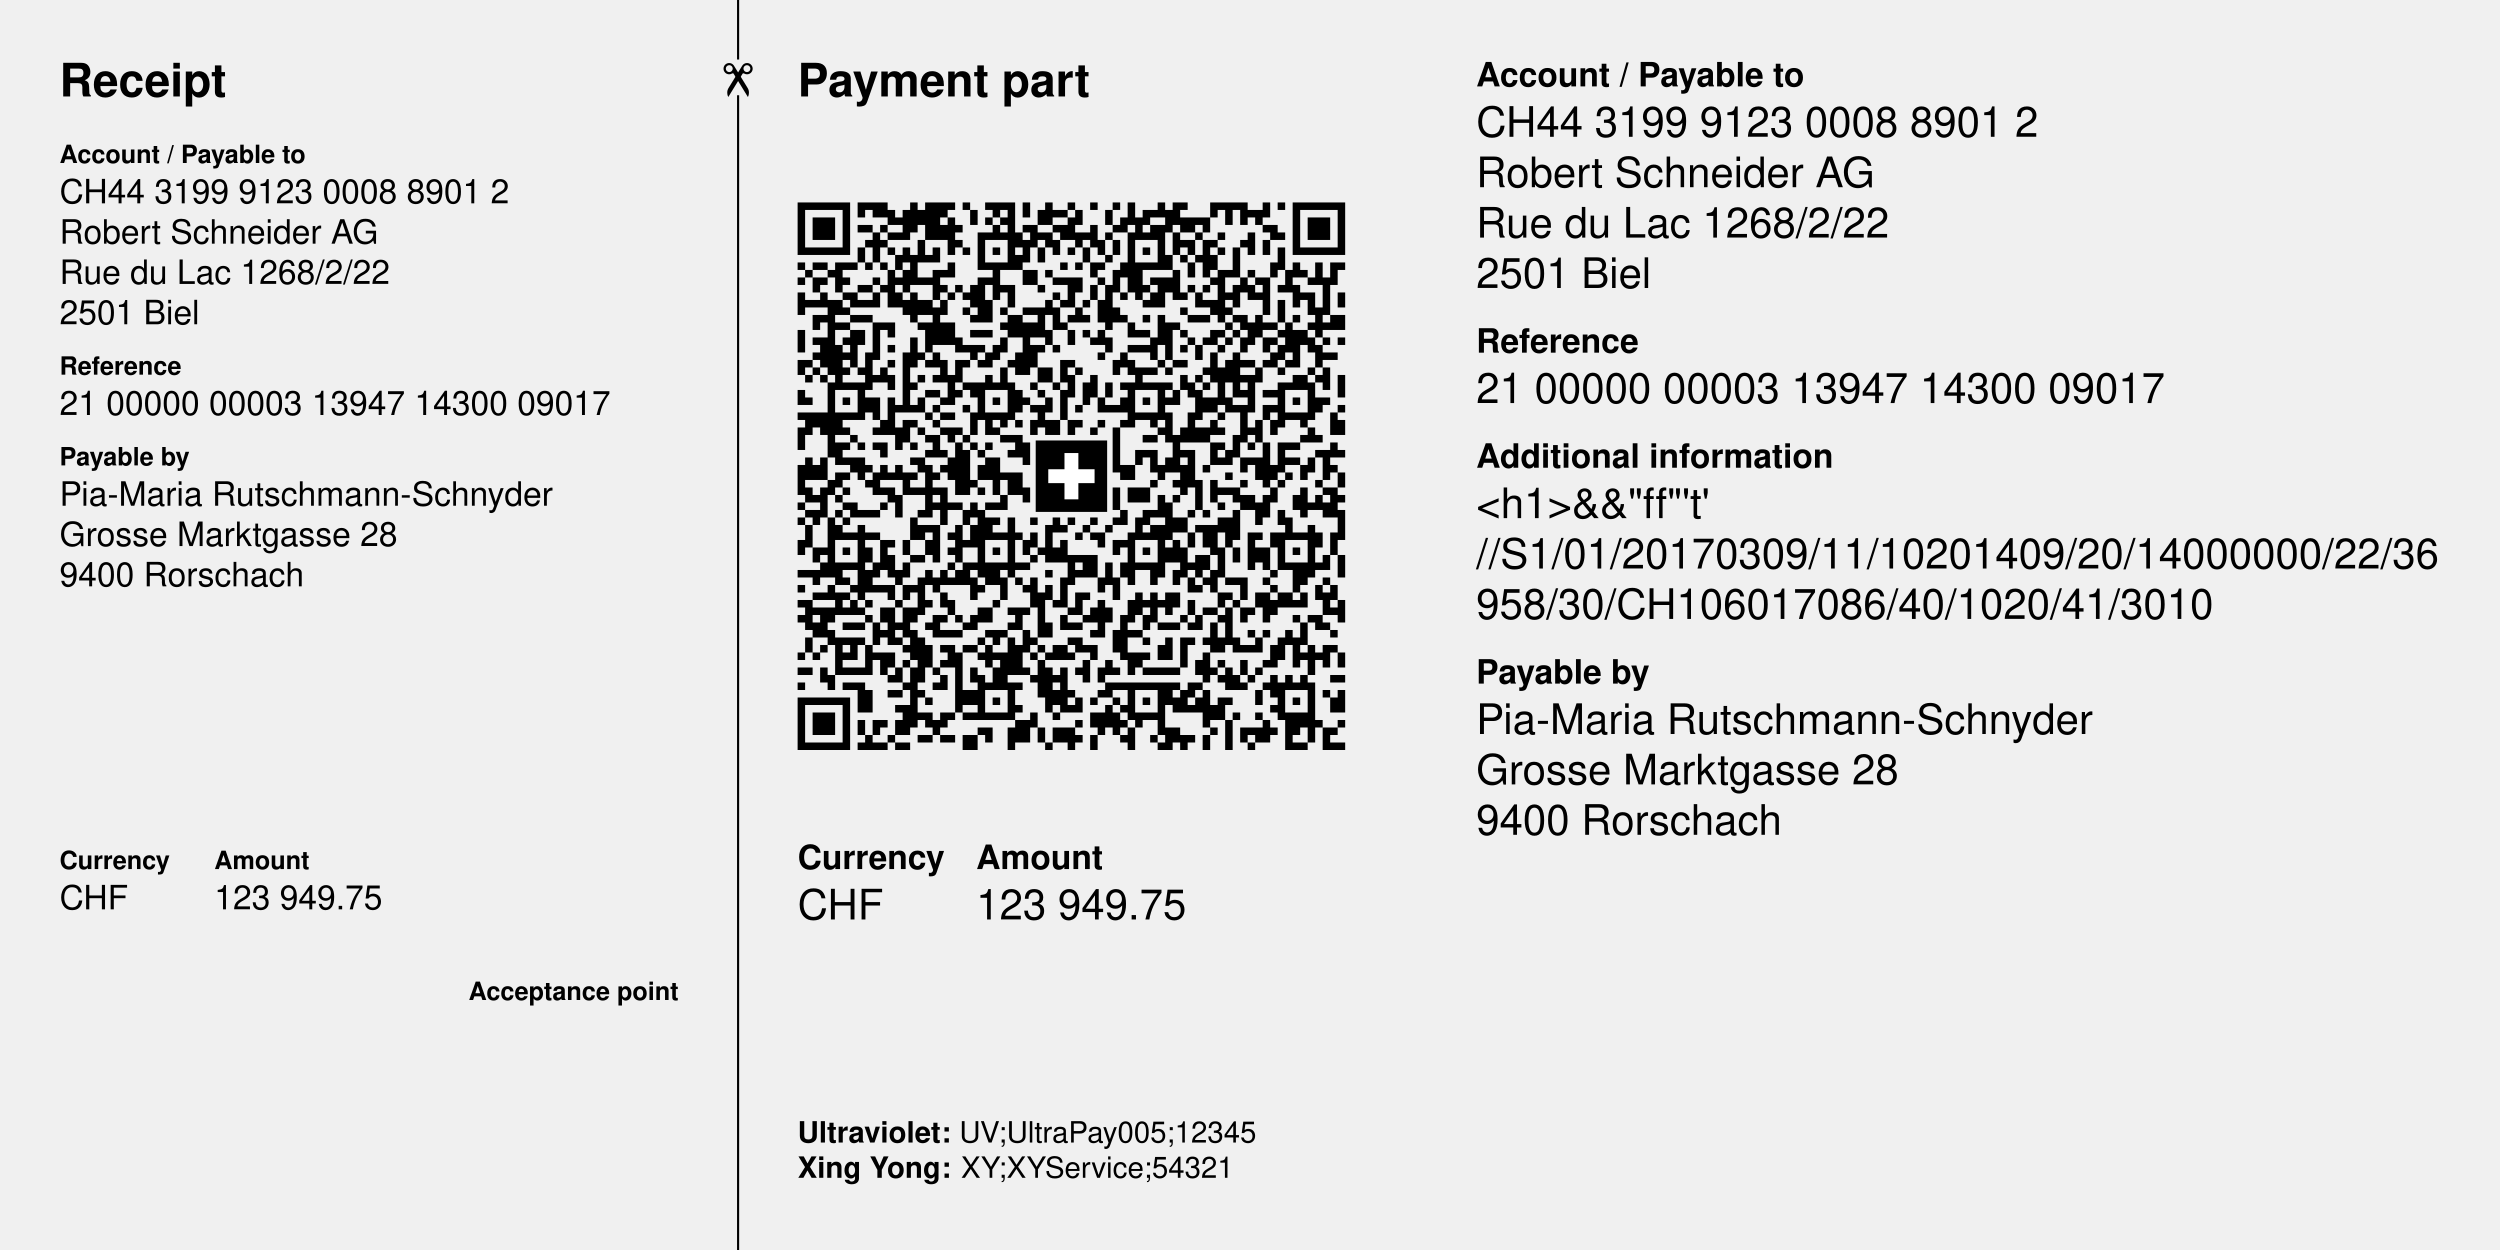
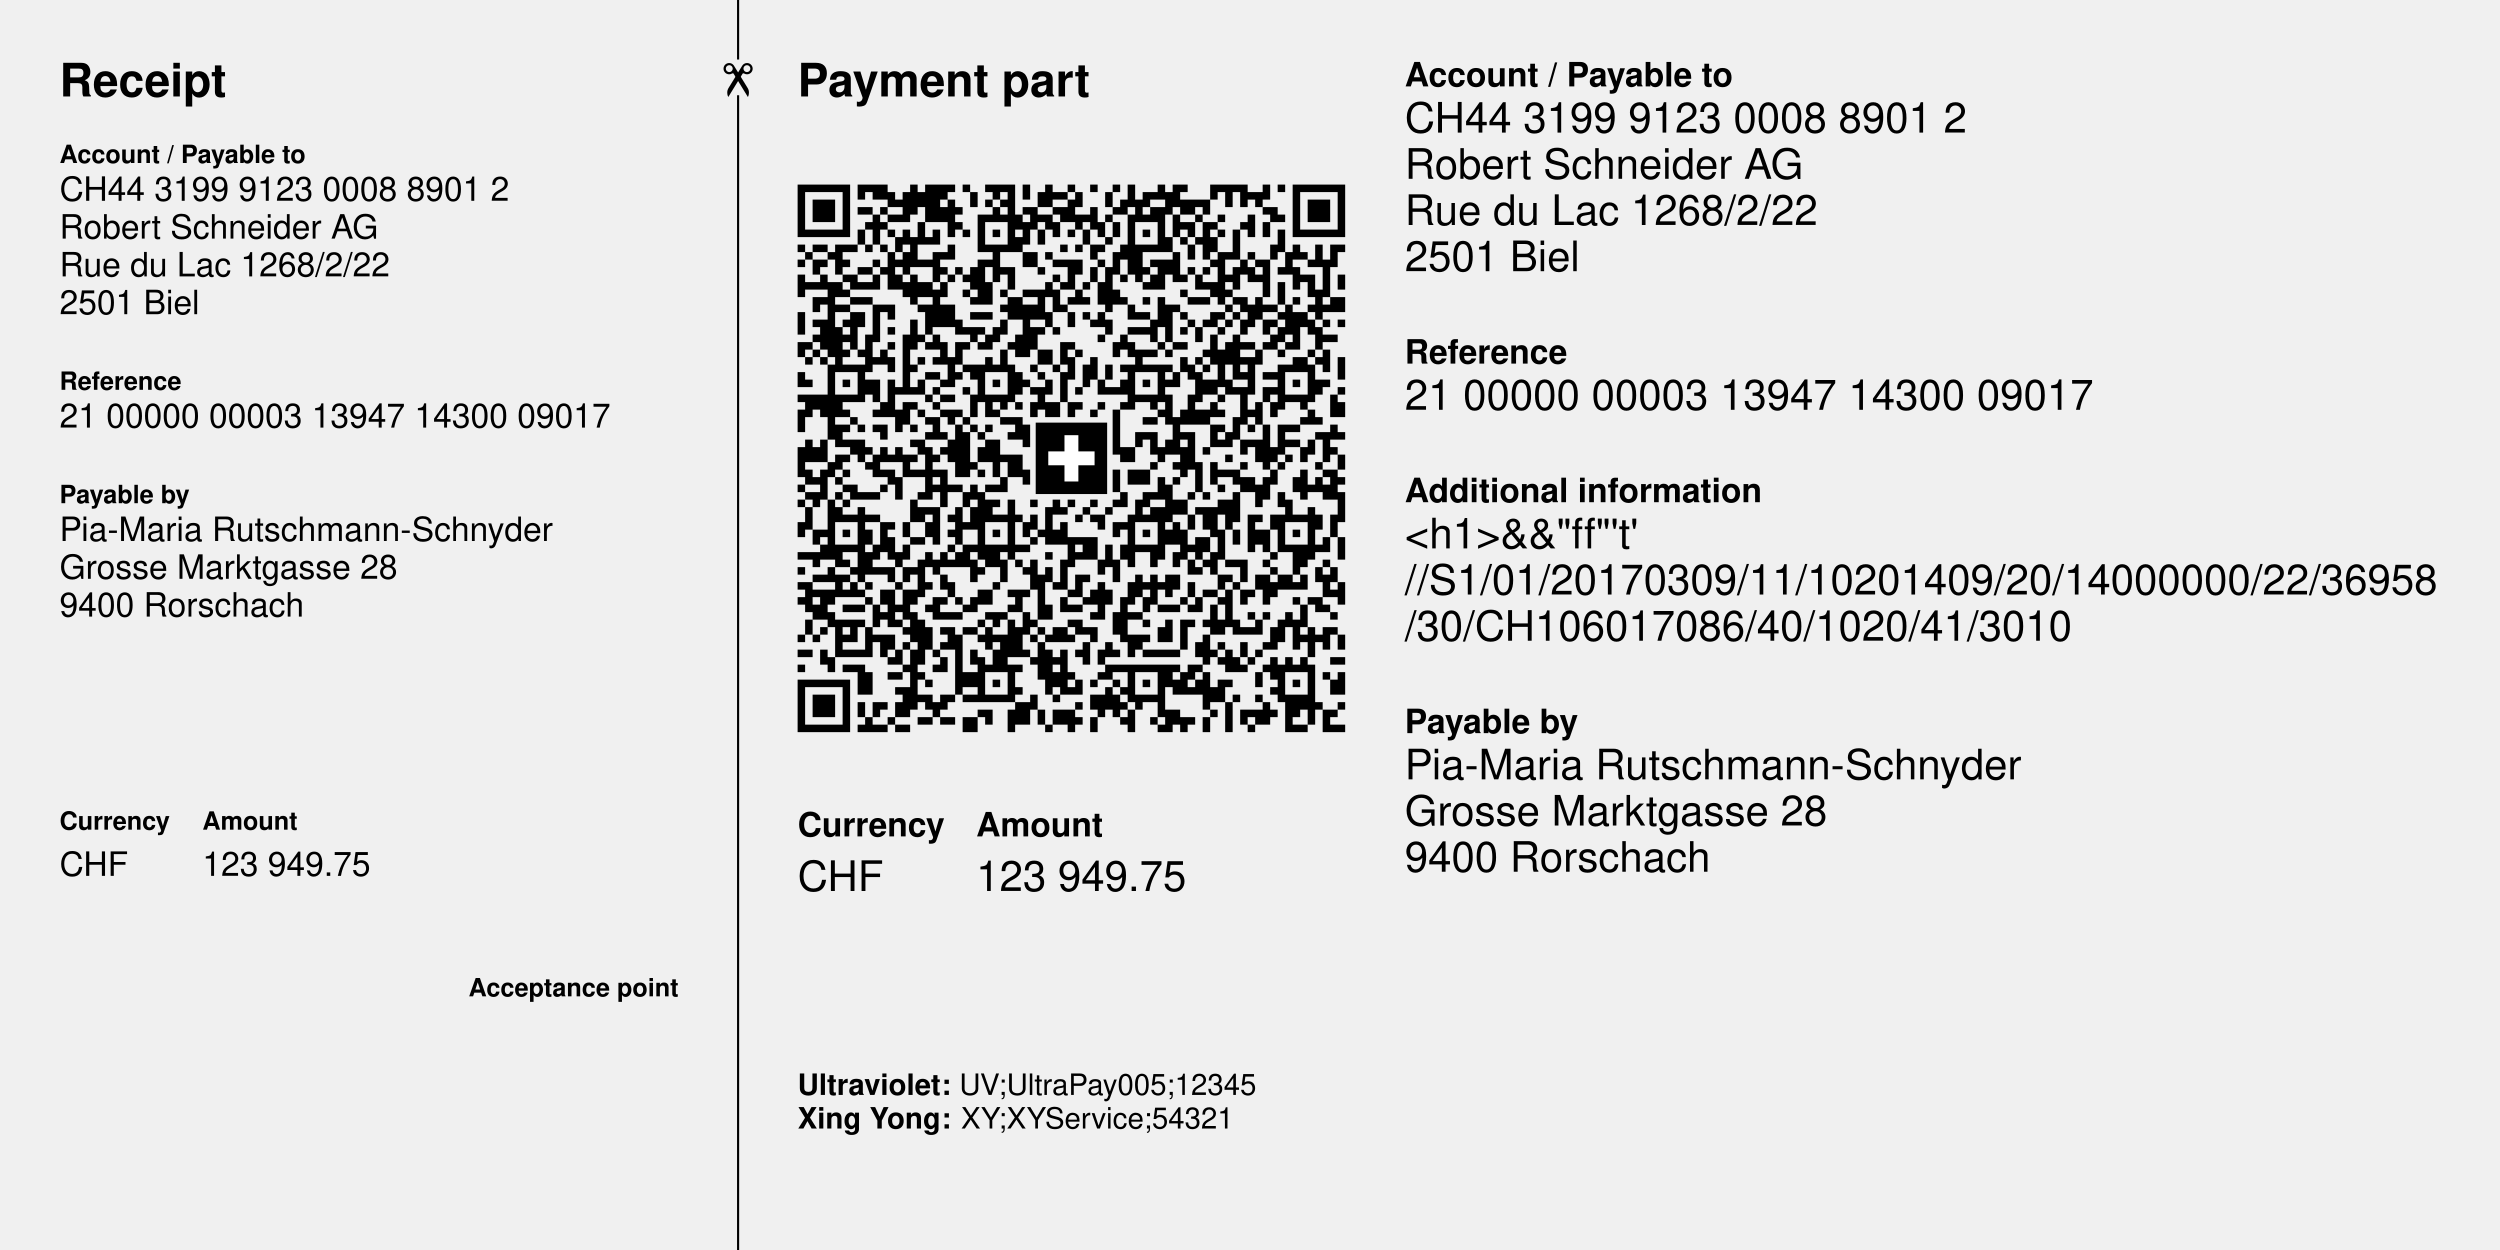
<svg xmlns="http://www.w3.org/2000/svg" width="210mm" height="105mm" version="1.1" viewBox="0 0 595.276 297.638">
  <g font-family="Helvetica,Arial,&quot;Liberation Sans&quot;" transform="translate(0 297.638)">
-     <g transform="translate(189.921 -119.055) scale(1.786)">
+     <g transform="translate(189.921 -0)">
+       <text x="0" y="-274.665" font-size="11" font-weight="bold">Payment part</text>
+     </g>
+     <g transform="translate(189.921 -123.307) scale(1.786)">
      <path d="M0,-73h7v1h-7zm8,0h4v1h-4zm7,0h1v4h-1zm2,0h2v5h-2zm2,0h2v1h-2zm3,0h1v1h-1z m3,0h4v1h-4zm5,0h1v2h-1zm3,0h1v3h-1zm3,0h1v1h-1zm3,0h1v1h-1zm3,0h1v1h-1z m2,0h1v3h-1zm4,0h1v2h-1zm2,0h1v3h-1zm1,0h1v1h-1zm4,0h5v1h-5zm7,0h1v2h-1z m2,0h1v1h-1zm2,0h7v1h-7zm-66,1h1v6h-1zm6,0h1v6h-1zm2,0h1v1h-1zm2,0h3v1h-3z m4,0h1v4h-1zm2,0h1v2h-1zm3,0h1v1h-1zm4,0h1v2h-1zm3,0h1v1h-1zm2,0h1v8h-1z m4,0h1v2h-1zm2,0h2v1h-2zm3,0h1v2h-1zm4,0h1v2h-1zm5,0h2v1h-2zm3,0h1v3h-1z m6,0h1v1h-1zm2,0h1v2h-1zm2,0h3v1h-3zm7,0h1v6h-1zm6,0h1v6h-1zm-70,1h3v3h-3z m10,0h2v1h-2zm8,0h1v5h-1zm5,0h1v1h-1zm2,0h1v1h-1zm9,0h1v3h-1zm7,0h1v2h-1z m2,0h1v3h-1zm1,0h1v1h-1zm5,0h4v1h-4zm8,0h1v1h-1zm2,0h1v1h-1zm7,0h3v3h-3z m-60,1h2v1h-2zm3,0h1v1h-1zm8,0h1v2h-1zm2,0h1v1h-1zm5,0h1v2h-1zm4,0h2v1h-2z m4,0h2v1h-2zm5,0h1v3h-1zm3,0h1v1h-1zm5,0h2v2h-2zm4,0h2v1h-2zm3,0h1v1h-1z m8,0h2v1h-2zm-52,1h1v4h-1zm2,0h2v1h-2zm12,0h1v5h-1zm1,0h1v1h-1zm2,0h1v1h-1z m2,0h1v2h-1zm2,0h3v1h-3zm4,0h1v1h-1zm2,0h2v1h-2zm4,0h1v1h-1zm3,0h1v8h-1z m2,0h1v1h-1zm4,0h1v3h-1zm3,0h1v1h-1zm3,0h1v1h-1zm4,0h1v3h-1zm3,0h2v1h-2z m-54,1h1v1h-1zm2,0h1v1h-1zm5,0h1v3h-1zm5,0h1v1h-1zm9,0h1v3h-1zm1,0h1v1h-1z m2,0h2v1h-2zm4,0h1v1h-1zm3,0h1v2h-1zm2,0h1v2h-1zm6,0h1v4h-1zm3,0h2v1h-2z m3,0h1v5h-1zm1,0h1v1h-1zm4,0h1v1h-1zm3,0h1v2h-1zm-61,1h5v1h-5zm7,0h1v2h-1z m4,0h1v1h-1zm2,0h1v2h-1zm4,0h1v2h-1zm4,0h1v1h-1zm4,0h1v1h-1zm6,0h1v2h-1z m2,0h1v1h-1zm2,0h1v1h-1zm2,0h1v2h-1zm8,0h1v1h-1zm6,0h1v1h-1zm4,0h1v1h-1z m2,0h1v4h-1zm6,0h1v3h-1zm3,0h5v1h-5zm-54,1h1v2h-1zm2,0h1v4h-1zm2,0h1v1h-1z m12,0h1v2h-1zm12,0h1v1h-1zm8,0h1v2h-1zm2,0h1v1h-1zm2,0h1v1h-1zm2,0h1v2h-1z m-55,1h1v1h-1zm2,0h2v1h-2zm3,0h1v4h-1zm1,0h2v1h-2zm3,0h1v1h-1zm2,0h1v1h-1z m9,0h1v2h-1zm5,0h3v1h-3zm10,0h1v1h-1zm2,0h1v1h-1zm2,0h2v1h-2zm4,0h1v2h-1z m2,0h1v5h-1zm1,0h2v1h-2zm6,0h1v2h-1zm11,0h1v2h-1zm3,0h1v2h-1zm3,0h1v3h-1z m2,0h1v3h-1zm1,0h1v1h-1zm-71,1h1v1h-1zm3,0h1v1h-1zm8,0h1v5h-1zm2,0h1v3h-1z m4,0h1v4h-1zm1,0h1v1h-1zm7,0h1v4h-1zm4,0h2v2h-2zm3,0h1v1h-1zm6,0h1v1h-1z m3,0h1v3h-1zm8,0h1v4h-1zm6,0h1v7h-1zm1,0h1v1h-1zm3,0h1v1h-1zm5,0h1v3h-1z m2,0h1v1h-1zm-67,1h1v1h-1zm2,0h2v1h-2zm4,0h1v1h-1zm4,0h1v1h-1zm3,0h1v1h-1z m3,0h2v1h-2zm8,0h1v6h-1zm1,0h1v1h-1zm9,0h4v1h-4zm6,0h1v1h-1zm7,0h3v1h-3z m8,0h1v1h-1zm4,0h1v2h-1zm2,0h2v1h-2zm7,0h1v1h-1zm2,0h1v5h-1zm-68,1h1v1h-1z m6,0h2v1h-2zm3,0h1v1h-1zm8,0h1v1h-1zm2,0h1v1h-1zm2,0h1v3h-1zm4,0h2v1h-2z m5,0h1v1h-1zm4,0h1v3h-1zm1,0h1v1h-1zm2,0h1v2h-1zm2,0h1v6h-1zm5,0h1v1h-1z m2,0h1v3h-1zm1,0h1v1h-1zm3,0h1v1h-1zm2,0h1v1h-1zm4,0h1v3h-1zm2,0h1v2h-1z m2,0h1v4h-1zm2,0h1v1h-1zm2,0h1v3h-1zm-66,1h1v3h-1zm3,0h1v2h-1zm3,0h2v1h-2z m4,0h1v2h-1zm3,0h1v2h-1zm2,0h1v4h-1zm5,0h1v1h-1zm2,0h1v1h-1zm6,0h1v2h-1z m6,0h1v1h-1zm9,0h1v1h-1zm4,0h1v2h-1zm4,0h1v1h-1zm2,0h1v2h-1zm4,0h1v1h-1z m4,0h1v1h-1zm6,0h2v1h-2zm5,0h1v2h-1zm-71,1h2v1h-2zm3,0h1v10h-1zm1,0h1v2h-1z m2,0h3v1h-3zm7,0h1v2h-1zm2,0h2v2h-2zm3,0h1v2h-1zm6,0h1v3h-1zm8,0h1v2h-1z m2,0h1v1h-1zm3,0h1v1h-1zm2,0h1v3h-1zm6,0h1v1h-1zm8,0h2v1h-2zm10,0h1v3h-1z m4,0h1v2h-1zm-62,1h1v1h-1zm12,0h1v5h-1zm4,0h1v1h-1zm5,0h1v1h-1zm3,0h3v1h-3z m4,0h1v3h-1zm3,0h1v2h-1zm5,0h1v2h-1zm9,0h1v1h-1zm4,0h1v1h-1zm2,0h1v1h-1z m12,0h1v4h-1zm-67,1h2v1h-2zm5,0h3v1h-3zm16,0h1v1h-1zm5,0h2v3h-2zm4,0h1v3h-1z m4,0h1v1h-1zm2,0h1v1h-1zm5,0h1v1h-1zm3,0h1v1h-1zm2,0h1v4h-1zm4,0h3v1h-3z m6,0h2v1h-2zm3,0h1v3h-1zm5,0h1v1h-1zm5,0h2v2h-2zm-69,1h1v1h-1zm3,0h2v1h-2z m5,0h1v5h-1zm1,0h2v1h-2zm5,0h2v1h-2zm3,0h2v3h-2zm8,0h1v1h-1zm3,0h1v7h-1z m1,0h1v2h-1zm4,0h1v1h-1zm9,0h1v2h-1zm5,0h1v5h-1zm1,0h1v1h-1zm7,0h1v1h-1z m2,0h2v1h-2zm3,0h2v1h-2zm3,0h1v4h-1zm3,0h1v1h-1zm2,0h1v1h-1zm-70,1h1v3h-1z m7,0h1v5h-1zm1,0h1v2h-1zm4,0h1v1h-1zm5,0h1v3h-1zm6,0h3v1h-3zm10,0h1v2h-1z m3,0h1v2h-1zm2,0h1v1h-1zm2,0h1v2h-1zm5,0h2v1h-2zm6,0h1v1h-1zm4,0h2v1h-2z m3,0h1v1h-1zm2,0h1v2h-1zm4,0h1v1h-1zm2,0h1v5h-1zm1,0h1v2h-1zm-65,1h2v1h-2z m4,0h1v1h-1zm9,0h1v4h-1zm6,0h1v2h-1zm6,0h1v2h-1zm12,0h1v1h-1zm2,0h1v2h-1z m6,0h1v3h-1zm5,0h1v1h-1zm2,0h2v1h-2zm3,0h1v1h-1zm2,0h1v2h-1zm3,0h2v1h-2z m6,0h1v2h-1zm2,0h1v1h-1zm2,0h1v1h-1zm-69,1h1v3h-1zm2,0h1v6h-1zm7,0h1v1h-1z m10,0h3v1h-3zm4,0h1v2h-1zm5,0h1v3h-1zm1,0h1v1h-1zm2,0h1v1h-1zm10,0h3v1h-3z m7,0h1v1h-1zm2,0h1v2h-1zm3,0h1v1h-1zm6,0h1v1h-1zm2,0h1v2h-1zm5,0h1v3h-1z m-67,1h1v1h-1zm4,0h1v1h-1zm3,0h1v5h-1zm5,0h1v8h-1zm2,0h1v1h-1zm2,0h1v2h-1z m5,0h1v1h-1zm2,0h1v2h-1zm4,0h1v3h-1zm11,0h1v1h-1zm3,0h1v2h-1zm12,0h1v4h-1z m3,-0h1v6h-1zm5,0h1v2h-1zm7,0h2v1h-2zm-70,1h2v1h-2zm12,0h1v1h-1zm5,0h1v1h-1z m2,0h1v3h-1zm2,0h1v3h-1zm1,0h1v1h-1zm2,0h1v1h-1zm4,0h1v1h-1zm7,0h1v3h-1z m1,0h1v1h-1zm6,0h1v2h-1zm2,0h1v2h-1zm4,0h1v1h-1zm2,0h2v1h-2zm7,0h1v3h-1z m2,0h2v1h-2zm3,0h1v1h-1zm3,0h1v1h-1zm-65,1h1v1h-1zm2,0h1v1h-1zm4,0h1v1h-1z m2,0h1v1h-1zm3,0h1v2h-1zm16,0h1v3h-1zm5,0h2v2h-2zm5,0h1v1h-1zm8,0h3v1h-3z m4,0h1v1h-1zm5,0h1v1h-1zm2,-0h1v5h-1zm5,0h1v2h-1zm3,0h1v1h-1zm4,0h1v1h-1z m2,0h1v3h-1zm-69,1h1v1h-1zm2,0h1v1h-1zm7,0h1v1h-1zm2,0h1v2h-1zm4,0h1v1h-1z m2,0h1v1h-1zm2,-0h1v4h-1zm5,0h1v2h-1zm11,-0h1v3h-1zm3,0h1v3h-1zm6,0h1v2h-1z m6,0h1v2h-1zm2,0h1v1h-1zm6,0h2v1h-2zm7,0h2v2h-2zm3,0h1v1h-1zm3,-0h1v3h-1z m-68,1h1v10h-1zm2,0h3v1h-3zm9,0h1v1h-1zm7,0h3v1h-3zm4,0h1v1h-1zm2,0h1v5h-1z m3,0h1v1h-1zm3,0h1v1h-1zm4,-0h1v3h-1zm3,0h1v2h-1zm2,0h2v1h-2zm3,0h4v1h-4z m6,-0h1v2h-1zm2,0h1v1h-1zm6,0h1v4h-1zm4,0h1v6h-1zm1,0h1v1h-1zm3,0h1v5h-1z m-68,1h1v2h-1zm8,0h1v4h-1zm9,-0h2v1h-2zm4,0h1v1h-1zm2,0h2v1h-2zm6,0h1v3h-1z m3,-0h1v1h-1zm3,0h1v4h-1zm9,0h1v5h-1zm4,0h1v4h-1zm2,-0h1v2h-1zm3,0h1v4h-1z m6,-0h1v1h-1zm3,0h2v1h-2zm-61,1h1v1h-1zm5,0h1v1h-1zm3,0h2v2h-2zm3,0h1v5h-1z m4,0h1v2h-1zm3,-0h1v1h-1zm5,0h1v3h-1zm2,-0h1v1h-1zm4,0h1v1h-1zm3,0h1v2h-1z m7,0h1v2h-1zm3,0h1v2h-1zm3,-0h1v1h-1zm3,0h1v1h-1zm5,0h2v2h-2zm3,0h1v2h-1z m9,-0h1v1h-1zm3,0h2v1h-2zm-56,1h1v1h-1zm2,0h1v1h-1zm3,0h1v1h-1zm4,0h1v1h-1z m9,0h2v1h-2zm6,0h1v1h-1zm4,0h2v1h-2zm17,0h2v1h-2zm4,0h2v1h-2zm7,0h1v1h-1z m3,0h1v1h-1zm-72,1h4v1h-4zm5,0h3v1h-3zm5,0h1v1h-1zm7,0h1v1h-1zm2,0h2v1h-2z m4,0h1v3h-1zm2,0h3v1h-3zm7,0h1v2h-1zm13,0h3v1h-3zm4,0h1v4h-1zm3,0h1v4h-1z m4,0h1v1h-1zm3,0h1v4h-1zm3,0h1v1h-1zm3,0h3v1h-3zm6,0h1v3h-1zm-70,1h3v1h-3z m4,0h1v2h-1zm6,0h1v2h-1zm3,0h1v3h-1zm1,0h1v1h-1zm3,0h1v1h-1zm7,0h1v2h-1z m2,0h1v1h-1zm2,0h1v1h-1zm2,0h1v2h-1zm2,0h2v2h-2zm3,0h2v1h-2zm4,0h1v1h-1z m3,0h1v1h-1zm4,0h1v1h-1zm8,0h1v2h-1zm6,0h1v3h-1zm2,0h1v2h-1zm4,0h1v1h-1z m5,0h1v2h-1zm-72,1h1v3h-1zm1,0h1v1h-1zm2,0h1v1h-1zm3,0h1v1h-1zm4,0h1v1h-1z m3,-0h1v3h-1zm3,0h1v1h-1zm3,0h3v1h-3zm7,0h1v1h-1zm10,0h1v1h-1zm3,0h1v1h-1z m3,-0h1v6h-1zm6,0h1v1h-1zm3,0h1v2h-1zm2,0h2v2h-2zm3,0h1v1h-1zm4,0h1v1h-1z m8,0h1v2h-1zm-61,1h1v1h-1zm10,0h2v1h-2zm3,0h1v1h-1zm2,0h1v1h-1zm5,0h3v1h-3z m19,0h2v1h-2zm4,-0h1v5h-1zm8,0h1v3h-1zm9,0h1v1h-1zm2,0h1v1h-1zm-64,1h1v3h-1z m1,0h1v1h-1zm2,0h1v1h-1zm2,0h2v1h-2zm5,0h1v1h-1zm3,0h1v2h-1zm3,0h1v7h-1z m2,0h1v1h-1zm2,0h1v1h-1zm4,0h2v2h-2zm26,0h1v3h-1zm1,0h1v1h-1zm4,0h1v1h-1z m2,0h1v6h-1zm2,0h1v4h-1zm1,0h2v1h-2zm6,0h1v2h-1zm-60,1h1v1h-1zm6,0h1v1h-1z m2,0h1v1h-1zm3,0h1v6h-1zm2,0h1v1h-1zm4,0h1v1h-1zm17,0h3v1h-3zm6,0h2v1h-2z m6,0h1v2h-1zm12,0h2v1h-2zm3,0h1v1h-1zm-71,1h1v3h-1zm2,0h1v3h-1zm3,0h3v1h-3z m9,0h2v1h-2zm5,0h1v3h-1zm5,0h2v3h-2zm5,0h1v1h-1zm15,0h1v1h-1zm2,0h1v2h-1z m2,0h1v2h-1zm3,0h1v4h-1zm4,0h1v1h-1zm3,0h3v1h-3zm6,0h2v1h-2zm3,0h1v2h-1z m2,0h1v3h-1zm-70,1h1v4h-1zm2,0h1v2h-1zm5,0h3v1h-3zm4,0h1v2h-1zm2,0h1v2h-1z m3,0h2v1h-2zm3,0h1v1h-1zm5,0h1v2h-1zm19,0h2v2h-2zm5,0h1v2h-1zm3,0h1v4h-1z m3,0h1v1h-1zm5,0h1v1h-1zm2,0h1v2h-1zm2,0h1v2h-1zm4,0h1v2h-1zm4,0h1v1h-1z m-66,1h2v1h-2zm3,0h1v1h-1zm2,0h1v3h-1zm2,0h1v1h-1zm2,0h1v3h-1zm1,0h1v1h-1z m2,0h1v6h-1zm1,0h1v1h-1zm9,0h3v1h-3zm30,0h1v1h-1zm8,0h1v1h-1zm7,0h1v2h-1z m-68,1h2v1h-2zm5,0h1v1h-1zm14,0h1v1h-1zm3,0h1v2h-1zm2,0h2v2h-2zm19,0h1v1h-1z m3,0h1v1h-1zm3,0h1v4h-1zm2,0h1v3h-1zm4,0h1v1h-1zm5,0h1v1h-1zm5,0h1v1h-1z m-68,1h1v2h-1zm2,0h1v4h-1zm1,0h1v1h-1zm2,0h1v1h-1zm5,0h2v1h-2zm4,0h2v1h-2z m3,0h2v1h-2zm6,0h1v1h-1zm6,0h1v2h-1zm12,0h1v3h-1zm2,0h3v2h-3zm12,0h3v1h-3z m7,0h1v2h-1zm4,0h1v4h-1zm3,0h2v1h-2zm-68,1h1v1h-1zm3,0h1v1h-1zm7,0h2v1h-2z m7,0h1v4h-1zm8,0h1v2h-1zm21,0h1v3h-1zm2,0h1v1h-1zm8,0h3v1h-3zm4,0h1v3h-1z m4,0h1v2h-1zm3,0h1v2h-1zm2,0h1v3h-1zm1,0h1v1h-1zm-72,1h1v1h-1zm6,0h2v1h-2z m5,0h1v1h-1zm2,0h1v2h-1zm5,0h1v1h-1zm2,0h2v1h-2zm3,0h1v2h-1zm2,0h2v1h-2z m24,0h1v5h-1zm7,0h1v1h-1zm3,0h3v1h-3zm9,0h1v1h-1zm2,0h1v2h-1zm-69,1h2v1h-2z m4,0h1v1h-1zm2,0h4v1h-4zm9,0h1v1h-1zm6,0h1v2h-1zm2,0h1v9h-1zm19,0h1v2h-1z m3,0h2v1h-2zm6,0h1v1h-1zm2,0h1v1h-1zm4,0h1v4h-1zm3,0h1v2h-1zm3,0h1v2h-1z m8,0h1v4h-1zm-72,1h1v1h-1zm2,0h1v1h-1zm2,0h1v8h-1zm2,0h1v1h-1zm9,0h1v3h-1z m10,0h1v3h-1zm1,0h1v1h-1zm2,0h1v8h-1zm3,0h1v1h-1zm3,0h1v2h-1zm2,0h1v1h-1z m3,0h1v1h-1zm3,0h1v1h-1zm3,0h1v3h-1zm1,0h1v1h-1zm4,0h2v2h-2zm6,0h2v2h-2z m9,0h1v3h-1zm-64,1h1v3h-1zm4,0h1v2h-1zm3,0h1v10h-1zm8,0h3v1h-3zm5,0h1v5h-1z m2,0h1v3h-1zm10,0h1v5h-1zm2,0h1v1h-1zm3,0h1v1h-1zm3,0h1v1h-1zm6,0h2v2h-2z m6,0h3v1h-3zm15,0h1v7h-1zm-62,1h2v1h-2zm3,0h2v1h-2zm7,0h1v1h-1zm2,0h1v4h-1z m2,0h1v1h-1zm6,0h2v1h-2zm3,0h1v1h-1zm2,0h1v2h-1zm6,0h1v1h-1zm2,0h2v1h-2z m5,0h1v7h-1zm2,0h1v1h-1zm6,0h1v2h-1zm2,0h2v2h-2zm3,0h1v2h-1zm3,0h1v5h-1z m1,0h1v1h-1zm2,0h2v2h-2zm3,0h2v1h-2zm3,0h1v2h-1zm2,0h1v3h-1zm-71,1h1v2h-1z m11,0h1v4h-1zm1,0h1v1h-1zm2,0h1v2h-1zm3,0h1v2h-1zm5,0h1v1h-1zm8,0h1v2h-1z m5,0h1v3h-1zm5,0h1v1h-1zm2,0h2v1h-2zm6,-0h1v5h-1zm2,0h1v3h-1zm-48,1h2v1h-2z m4,0h1v1h-1zm3,0h1v2h-1zm11,0h1v1h-1zm6,0h1v1h-1zm6,0h1v1h-1zm2,0h1v2h-1z m8,0h1v1h-1zm4,0h1v1h-1zm3,0h1v2h-1zm2,-0h1v4h-1zm4,0h2v1h-2zm3,0h1v2h-1z m3,0h2v2h-2zm3,0h1v3h-1zm2,0h1v1h-1zm-64,1h1v1h-1zm10,-0h1v3h-1zm3,0h2v1h-2z m16,0h1v1h-1zm5,0h4v1h-4zm17,0h2v2h-2zm3,-0h1v3h-1zm14,0h1v2h-1zm2,-0h1v3h-1z m-69,1h1v2h-1zm2,0h3v1h-3zm5,-0h1v2h-1zm4,0h1v2h-1zm6,0h1v1h-1zm2,0h1v3h-1z m1,0h1v1h-1zm2,0h2v3h-2zm2,0h1v1h-1zm2,0h2v1h-2zm7,0h1v3h-1zm2,-0h2v2h-2z m3,0h1v3h-1zm2,-0h1v2h-1zm2,0h3v1h-3zm7,0h1v1h-1zm10,0h1v1h-1zm3,0h3v1h-3z m4,0h1v1h-1zm-69,1h3v1h-3zm5,0h1v2h-1zm4,0h1v3h-1zm4,0h1v2h-1zm4,0h1v2h-1z m2,0h1v2h-1zm2,0h1v2h-1zm12,-0h1v1h-1zm4,0h1v1h-1zm10,0h1v2h-1zm3,0h1v2h-1z m3,-0h1v1h-1zm2,0h1v3h-1zm8,-0h1v1h-1zm3,0h2v2h-2zm-64,1h1v1h-1zm4,0h1v1h-1z m10,-0h1v5h-1zm2,0h1v2h-1zm2,0h1v1h-1zm3,-0h1v3h-1zm4,0h1v3h-1zm2,0h1v1h-1z m2,-0h1v4h-1zm4,0h1v4h-1zm5,0h1v2h-1zm2,-0h1v3h-1zm10,0h1v2h-1zm2,0h1v1h-1z m3,0h3v1h-3zm5,0h1v1h-1zm8,0h1v1h-1zm-70,1h1v1h-1zm4,-0h1v2h-1zm3,0h1v1h-1z m3,0h3v1h-3zm4,0h2v1h-2zm10,0h1v1h-1zm6,0h1v1h-1zm3,-0h1v2h-1zm20,0h1v1h-1z m6,-0h1v2h-1zm4,0h1v1h-1zm3,0h1v1h-1zm3,-0h1v2h-1zm2,0h1v2h-1zm-69,1h2v1h-2z m3,0h1v3h-1zm1,0h1v1h-1zm6,0h1v1h-1zm2,0h1v1h-1zm5,0h1v2h-1zm13,0h1v6h-1z m5,-0h1v3h-1zm1,0h1v1h-1zm7,0h1v3h-1zm2,0h1v4h-1zm2,0h2v2h-2zm7,0h2v1h-2z m5,0h2v2h-2zm3,0h2v2h-2zm3,0h1v2h-1zm3,0h1v3h-1zm-70,1h2v1h-2zm7,0h1v2h-1z m2,0h1v1h-1zm4,0h1v1h-1zm4,0h1v1h-1zm3,0h1v2h-1zm6,0h1v1h-1zm8,0h1v1h-1z m6,0h1v5h-1zm4,0h1v3h-1zm2,0h1v1h-1zm2,0h1v1h-1zm4,0h1v2h-1zm4,0h1v1h-1z m2,0h1v1h-1zm5,0h1v2h-1zm3,0h1v1h-1zm6,0h1v3h-1zm-71,1h4v1h-4zm5,0h1v1h-1z m2,0h1v1h-1zm3,0h2v2h-2zm3,0h2v2h-2zm10,0h2v2h-2zm4,0h3v1h-3zm8,0h1v1h-1z m3,0h1v2h-1zm2,0h1v2h-1zm8,0h1v1h-1zm5,0h2v1h-2zm3,0h1v5h-1zm2,0h2v1h-2z m3,0h1v2h-1zm9,0h1v1h-1zm-71,1h2v1h-2zm3,0h1v3h-1zm1,0h1v1h-1zm5,0h1v1h-1z m9,0h1v3h-1zm1,0h1v1h-1zm2,0h1v1h-1zm2,0h1v2h-1zm6,0h1v2h-1zm6,0h1v2h-1z m3,0h1v1h-1zm5,0h1v6h-1zm3,-0h1v2h-1zm5,0h1v1h-1zm2,0h1v2h-1zm3,0h1v1h-1z m3,0h1v1h-1zm7,0h1v1h-1zm2,0h2v1h-2zm-67,1h2v1h-2zm5,0h3v1h-3zm4,0h1v3h-1z m2,0h3v1h-3zm5,0h1v1h-1zm5,0h1v1h-1zm6,0h1v1h-1zm5,0h1v2h-1zm3,0h2v1h-2z m12,0h3v1h-3zm4,0h1v1h-1zm3,0h1v4h-1zm12,0h1v3h-1zm2,0h2v1h-2zm-67,1h1v1h-1z m2,0h1v2h-1zm7,0h2v1h-2zm3,0h2v1h-2zm5,0h3v1h-3zm6,0h3v1h-3zm5,0h1v3h-1z m9,0h1v1h-1zm3,0h1v3h-1zm2,0h2v1h-2zm16,0h1v1h-1zm2,0h1v1h-1zm3,0h1v2h-1z m6,0h1v1h-1zm-70,1h1v2h-1zm4,0h1v5h-1zm1,0h3v1h-3zm6,0h2v1h-2zm3,0h2v3h-2z m9,0h1v1h-1zm2,0h1v1h-1zm2,0h1v5h-1zm3,0h1v1h-1zm5,0h2v1h-2zm10,0h1v1h-1z m3,0h1v3h-1zm2,0h1v4h-1zm1,0h1v1h-1zm2,0h1v1h-1zm2,0h1v2h-1zm2,0h1v2h-1z m3,0h1v2h-1zm3,0h1v3h-1zm2,0h1v4h-1zm-63,1h1v1h-1zm4,0h1v2h-1zm2,0h1v4h-1z m5,0h1v1h-1zm3,0h1v3h-1zm2,0h2v1h-2zm3,0h2v1h-2zm3,0h1v3h-1zm4,0h1v4h-1z m3,0h1v1h-1zm2,0h2v2h-2zm3,0h3v1h-3zm11,0h1v2h-1zm11,0h2v1h-2zm4,0h1v3h-1z m5,0h1v4h-1zm2,0h1v3h-1zm1,0h1v1h-1zm-71,1h1v1h-1zm2,0h1v1h-1zm4,0h1v1h-1z m4,0h3v1h-3zm10,0h2v2h-2zm4,0h1v1h-1zm2,0h2v1h-2zm5,0h1v1h-1zm2,0h1v1h-1z m3,0h1v1h-1zm3,0h1v1h-1zm5,0h2v2h-2zm2,0h1v1h-1zm8,0h1v4h-1zm13,0h1v1h-1z m2,0h1v1h-1zm3,0h1v2h-1zm-61,1h2v1h-2zm3,0h1v1h-1zm2,0h1v3h-1zm3,0h1v1h-1z m8,0h1v4h-1zm5,0h1v5h-1zm6,0h1v3h-1zm3,-0h1v2h-1zm12,0h1v2h-1zm3,0h1v1h-1z m3,-0h1v2h-1zm3,0h1v1h-1zm-62,1h2v1h-2zm3,0h1v2h-1zm3,0h3v1h-3zm5,0h1v1h-1z m2,0h1v2h-1zm2,0h1v8h-1zm3,-0h1v1h-1zm3,0h1v6h-1zm2,-0h1v2h-1zm3,0h1v3h-1z m4,-0h1v1h-1zm3,0h1v6h-1zm2,0h1v6h-1zm2,-0h1v1h-1zm3,0h1v2h-1zm2,0h1v1h-1z m2,0h1v1h-1zm2,0h5v1h-5zm9,0h1v1h-1zm2,0h1v3h-1zm4,-0h1v1h-1zm-57,1h1v2h-1z m8,0h1v1h-1zm7,0h1v2h-1zm5,0h1v6h-1zm7,-0h1v1h-1zm3,0h1v1h-1zm22,0h1v1h-1z m2,0h1v2h-1zm2,0h1v1h-1zm3,0h1v3h-1zm2,-0h1v2h-1zm2,0h1v2h-1zm4,0h2v1h-2z m-71,1h1v1h-1zm6,0h3v1h-3zm8,0h1v1h-1zm4,0h1v1h-1zm7,0h1v1h-1zm3,0h1v5h-1z m1,0h1v1h-1zm12,0h10v1h-10zm11,0h2v1h-2zm7,0h1v1h-1zm3,0h1v1h-1zm2,0h1v5h-1z m2,0h1v1h-1zm2,0h1v8h-1zm-60,1h2v3h-2zm4,0h2v1h-2zm4,0h1v1h-1zm6,0h2v2h-2z m12,0h1v2h-1zm2,0h1v1h-1zm4,0h2v1h-2zm4,0h1v4h-1zm4,0h1v6h-1zm1,0h1v2h-1z m2,0h1v3h-1zm1,0h1v1h-1zm2,0h1v5h-1zm7,0h1v2h-1zm9,0h1v1h-1zm2,0h1v3h-1z m-72,1h7v1h-7zm17,0h1v1h-1zm9,0h1v1h-1zm11,0h1v2h-1zm2,0h1v1h-1zm3,0h1v1h-1z m4,0h1v1h-1zm4,0h1v2h-1zm3,0h1v2h-1zm3,0h1v3h-1zm1,0h1v1h-1zm9,0h1v1h-1z m5,0h1v2h-1zm-71,1h1v6h-1zm6,0h1v6h-1zm7,-0h2v1h-2zm16,0h1v1h-1zm7,0h1v1h-1z m5,0h1v3h-1zm2,-0h1v1h-1zm9,0h1v1h-1zm3,0h1v2h-1zm8,-0h1v1h-1zm-61,1h3v3h-3z m12,0h1v3h-1zm2,-0h2v1h-2zm3,0h2v1h-2zm3,0h2v1h-2zm3,0h3v1h-3zm6,0h1v2h-1z m3,-0h1v1h-1zm5,0h2v2h-2zm3,0h1v3h-1zm3,-0h3v1h-3zm13,0h1v1h-1zm3,0h1v1h-1z m4,0h3v2h-3zm-57,1h1v2h-1zm2,0h2v1h-2zm3,0h1v2h-1zm4,0h3v1h-3zm12,0h2v3h-2z m8,0h1v1h-1zm6,0h1v1h-1zm2,0h1v1h-1zm12,0h1v4h-1zm5,0h1v3h-1zm7,0h1v1h-1z m3,0h1v1h-1zm-62,1h1v1h-1zm8,0h1v1h-1zm6,0h2v1h-2zm4,0h1v3h-1zm4,0h1v2h-1z m2,0h3v2h-3zm6,0h1v1h-1zm4,0h1v3h-1zm5,0h2v2h-2zm6,0h1v1h-1zm4,0h3v1h-3z m4,0h1v1h-1zm2,0h1v3h-1zm1,0h1v1h-1zm4,0h1v3h-1zm1,0h1v1h-1zm-62,1h1v2h-1z m3,0h1v1h-1zm4,0h2v1h-2zm3,0h2v1h-2zm3,0h2v2h-2zm3,0h1v1h-1zm12,0h1v1h-1z m2,0h1v2h-1zm4,0h1v1h-1zm4,0h1v1h-1zm4,0h2v1h-2zm3,0h1v2h-1zm5,0h1v1h-1z m2,0h1v1h-1zm-60,1h5v1h-5zm7,0h1v1h-1zm2,0h2v1h-2zm3,0h2v1h-2zm20,0h1v1h-1z m3,0h1v1h-1zm12,0h2v1h-2zm3,0h1v1h-1zm9,0h1v1h-1zm6,0h2v1h-2zm5,0h2v1h-2z" fill="#000000" />
    </g>
-     <g transform="translate(189.921 -119.055)">
+     <g transform="translate(189.921 -123.307)">
      <path d="M56.693,-73.701h17.008v17.008h-17.008z" fill="#000000" />
      <path d="M63.543,-70.709h3.307v11.024h-3.307zm-3.858,3.858h11.024v3.307h-11.024z" fill="#ffffff" />
    </g>
    <g transform="translate(189.921 -0)">
-       <text x="0" y="-274.665" font-size="11" font-weight="bold">Payment part</text>
-       <text x="0" y="-90.709" font-size="8" font-weight="bold">Currency</text>
-       <text x="0" y="-78.709" font-size="10">CHF</text>
+       <text x="0" y="-98.482" font-size="8" font-weight="bold">Currency</text>
+       <text x="0" y="-85.482" font-size="10">CHF</text>
+       <text x="42.52" y="-98.482" font-size="8" font-weight="bold">Amount</text>
+       <text x="42.52" y="-85.482" font-size="10">123 949.75</text>
    </g>
-     <g transform="translate(232.441 -0)">
-       <text x="0" y="-90.709" font-size="8" font-weight="bold">Amount</text>
-       <text x="0" y="-78.709" font-size="10">123 949.75</text>
-     </g>
-     <g transform="translate(351.496 -0)">
+     <g transform="translate(334.488 -0)">
      <text x="0" y="-277.065" font-size="8" font-weight="bold">Account / Payable to</text>
-       <text x="0" y="-265.065" font-size="10">CH44 3199 9123 0008 8901 2</text>
-       <text x="0" y="-253.065" font-size="10">Robert Schneider AG</text>
-       <text x="0" y="-241.065" font-size="10">Rue du Lac 1268/2/22</text>
-       <text x="0" y="-229.065" font-size="10">2501 Biel</text>
-       <text x="0" y="-213.665" font-size="8" font-weight="bold">Reference</text>
-       <text x="0" y="-201.665" font-size="10">21 00000 00003 13947 14300 09017</text>
-       <text x="0" y="-186.265" font-size="8" font-weight="bold">Additional information</text>
-       <text x="0" y="-174.265" font-size="10">&lt;h1&gt;&amp;&amp;"ff"'t'</text>
-       <text x="0" y="-162.265" font-size="10">//S1/01/20170309/11/10201409/20/14000000/22/36</text>
-       <text x="0" y="-150.265" font-size="10">958/30/CH106017086/40/1020/41/3010</text>
-       <text x="0" y="-134.865" font-size="8" font-weight="bold">Payable by</text>
-       <text x="0" y="-122.865" font-size="10">Pia-Maria Rutschmann-Schnyder</text>
-       <text x="0" y="-110.865" font-size="10">Grosse Marktgasse 28</text>
-       <text x="0" y="-98.865" font-size="10">9400 Rorschach</text>
+       <text x="0" y="-266.065" font-size="10">CH44 3199 9123 0008 8901 2</text>
+       <text x="0" y="-255.065" font-size="10">Robert Schneider AG</text>
+       <text x="0" y="-244.065" font-size="10">Rue du Lac 1268/2/22</text>
+       <text x="0" y="-233.065" font-size="10">2501 Biel</text>
+       <text x="0" y="-211.065" font-size="8" font-weight="bold">Reference</text>
+       <text x="0" y="-200.065" font-size="10">21 00000 00003 13947 14300 09017</text>
+       <text x="0" y="-178.065" font-size="8" font-weight="bold">Additional information</text>
+       <text x="0" y="-167.065" font-size="10">&lt;h1&gt;&amp;&amp;"ff"'t'</text>
+       <text x="0" y="-156.065" font-size="10">//S1/01/20170309/11/10201409/20/14000000/22/36958</text>
+       <text x="0" y="-145.065" font-size="10">/30/CH106017086/40/1020/41/3010</text>
+       <text x="0" y="-123.065" font-size="8" font-weight="bold">Payable by</text>
+       <text x="0" y="-112.065" font-size="10">Pia-Maria Rutschmann-Schnyder</text>
+       <text x="0" y="-101.065" font-size="10">Grosse Marktgasse 28</text>
+       <text x="0" y="-90.065" font-size="10">9400 Rorschach</text>
    </g>
    <g transform="translate(189.921 -0)">
-       <text x="0" y="-25.581" font-size="7" font-weight="bold">Ultraviolet: </text>
-       <text x="38.507" y="-25.581" font-size="7">UV;UltraPay005;12345</text>
-       <text x="0" y="-17.181" font-size="7" font-weight="bold">Xing Yong: </text>
-       <text x="38.892" y="-17.181" font-size="7">XY;XYService;54321</text>
+       <text x="0" y="-36.92" font-size="7" font-weight="bold">Ultraviolet: </text>
+       <text x="38.507" y="-36.92" font-size="7">UV;UltraPay005;12345</text>
+       <text x="0" y="-28.92" font-size="7" font-weight="bold">Xing Yong: </text>
+       <text x="38.892" y="-28.92" font-size="7">XY;XYService;54321</text>
    </g>
    <g transform="translate(14.173 -0)">
      <text x="0" y="-274.665" font-size="11" font-weight="bold">Receipt</text>
      <text x="0" y="-258.822" font-size="6" font-weight="bold">Account / Payable to</text>
-       <text x="0" y="-249.222" font-size="8">CH44 3199 9123 0008 8901 2</text>
-       <text x="0" y="-239.622" font-size="8">Robert Schneider AG</text>
-       <text x="0" y="-230.022" font-size="8">Rue du Lac 1268/2/22</text>
-       <text x="0" y="-220.422" font-size="8">2501 Biel</text>
-       <text x="0" y="-208.422" font-size="6" font-weight="bold">Reference</text>
-       <text x="0" y="-198.822" font-size="8">21 00000 00003 13947 14300 09017</text>
-       <text x="0" y="-186.822" font-size="6" font-weight="bold">Payable by</text>
-       <text x="0" y="-177.222" font-size="8">Pia-Maria Rutschmann-Schnyder</text>
-       <text x="0" y="-167.622" font-size="8">Grosse Marktgasse 28</text>
-       <text x="0" y="-158.022" font-size="8">9400 Rorschach</text>
-       <text x="0" y="-90.709" font-size="6" font-weight="bold">Currency</text>
-       <text x="0" y="-81.109" font-size="8">CHF</text>
+       <text x="0" y="-249.822" font-size="8">CH44 3199 9123 0008 8901 2</text>
+       <text x="0" y="-240.822" font-size="8">Robert Schneider AG</text>
+       <text x="0" y="-231.822" font-size="8">Rue du Lac 1268/2/22</text>
+       <text x="0" y="-222.822" font-size="8">2501 Biel</text>
+       <text x="0" y="-204.822" font-size="6" font-weight="bold">Reference</text>
+       <text x="0" y="-195.822" font-size="8">21 00000 00003 13947 14300 09017</text>
+       <text x="0" y="-177.822" font-size="6" font-weight="bold">Payable by</text>
+       <text x="0" y="-168.822" font-size="8">Pia-Maria Rutschmann-Schnyder</text>
+       <text x="0" y="-159.822" font-size="8">Grosse Marktgasse 28</text>
+       <text x="0" y="-150.822" font-size="8">9400 Rorschach</text>
+       <text x="0" y="-100.082" font-size="6" font-weight="bold">Currency</text>
+       <text x="0" y="-89.082" font-size="8">CHF</text>
+       <text x="34.016" y="-100.082" font-size="6" font-weight="bold">Amount</text>
+       <text x="34.016" y="-89.082" font-size="8">123 949.75</text>
+       <text x="97.392" y="-60.397" font-size="6" font-weight="bold">Acceptance point</text>
    </g>
-     <g transform="translate(51.024 -0)">
-       <text x="0" y="-90.709" font-size="6" font-weight="bold">Amount</text>
-       <text x="0" y="-81.109" font-size="8">123 949.75</text>
-     </g>
-     <text x="111.565" y="-59.528" font-size="6" font-weight="bold">Acceptance point</text>
    <path d="M175.748,-0l0,-274.961m0,-8.504l0,-14.173" stroke="#000000" stroke-width="0.5" fill="none" />
    <g transform="translate(172.687 -274.535) scale(0.006)">
      <path d="M131.754,-359.388c-33.041,54.539,-52.384,110.154,-52.384,192.144c0,62.702,15.27,120.654,41.122,167.596l567.598,-926.232c10.25,-16.724,34.279,-23.091,63.969,-5.805c33.06,19.242,71.495,30.268,112.507,30.268 c123.676,0,223.937,-100.261,223.937,-223.937c0,-123.676,-100.261,-223.937,-223.937,-223.937c-76.348,0,-143.773,38.208,-184.195,96.548l-548.617,893.353zm728.561,-904.861c75.929,0,137.48,61.551,137.48,137.48 c0,75.929,-61.551,137.48,-137.48,137.48c-75.929,0,-137.48,-61.551,-137.48,-137.48c0,-75.929,61.551,-137.48,137.48,-137.48z" fill="#000000" />
    </g>
    <g transform="translate(178.809 -274.535) scale(-0.006 0.006)">
      <path d="M131.754,-359.388c-33.041,54.539,-52.384,110.154,-52.384,192.144c0,62.702,15.27,120.654,41.122,167.596l567.598,-926.232c10.25,-16.724,34.279,-23.091,63.969,-5.805c33.06,19.242,71.495,30.268,112.507,30.268 c123.676,0,223.937,-100.261,223.937,-223.937c0,-123.676,-100.261,-223.937,-223.937,-223.937c-76.348,0,-143.773,38.208,-184.195,96.548l-548.617,893.353zm728.561,-904.861c75.929,0,137.48,61.551,137.48,137.48 c0,75.929,-61.551,137.48,-137.48,137.48c-75.929,0,-137.48,-61.551,-137.48,-137.48c0,-75.929,61.551,-137.48,137.48,-137.48z" fill="#000000" />
    </g>
  </g>
</svg>
